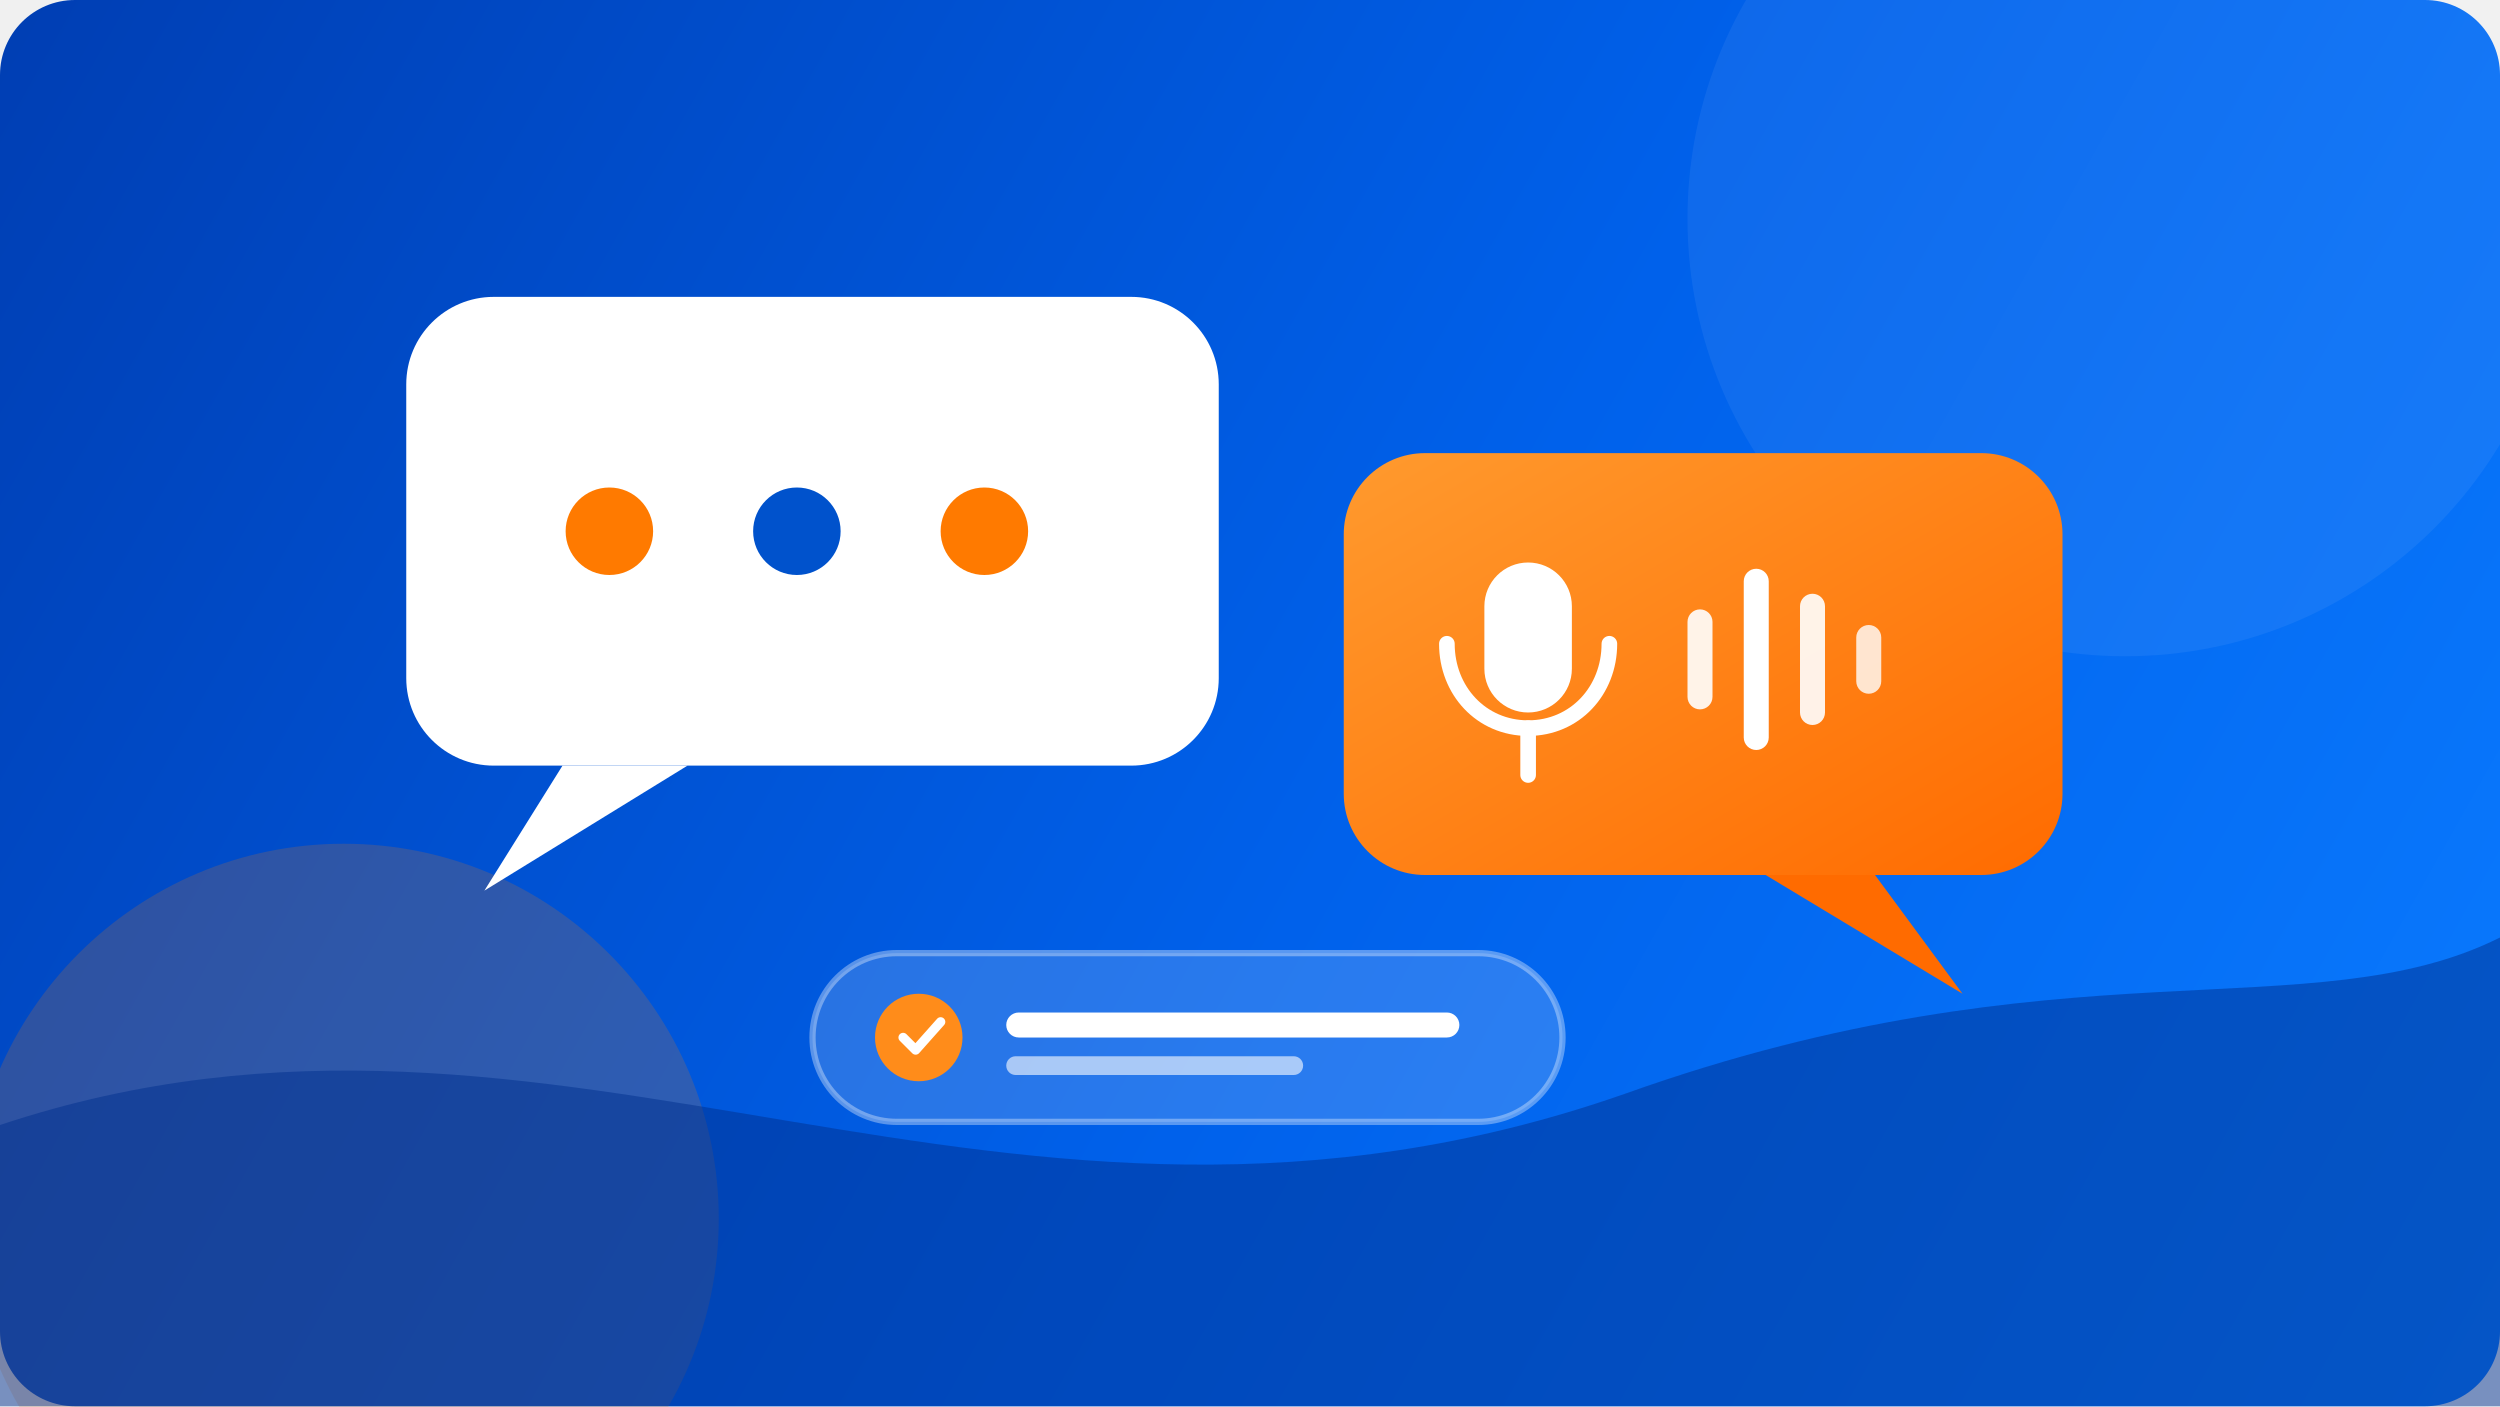
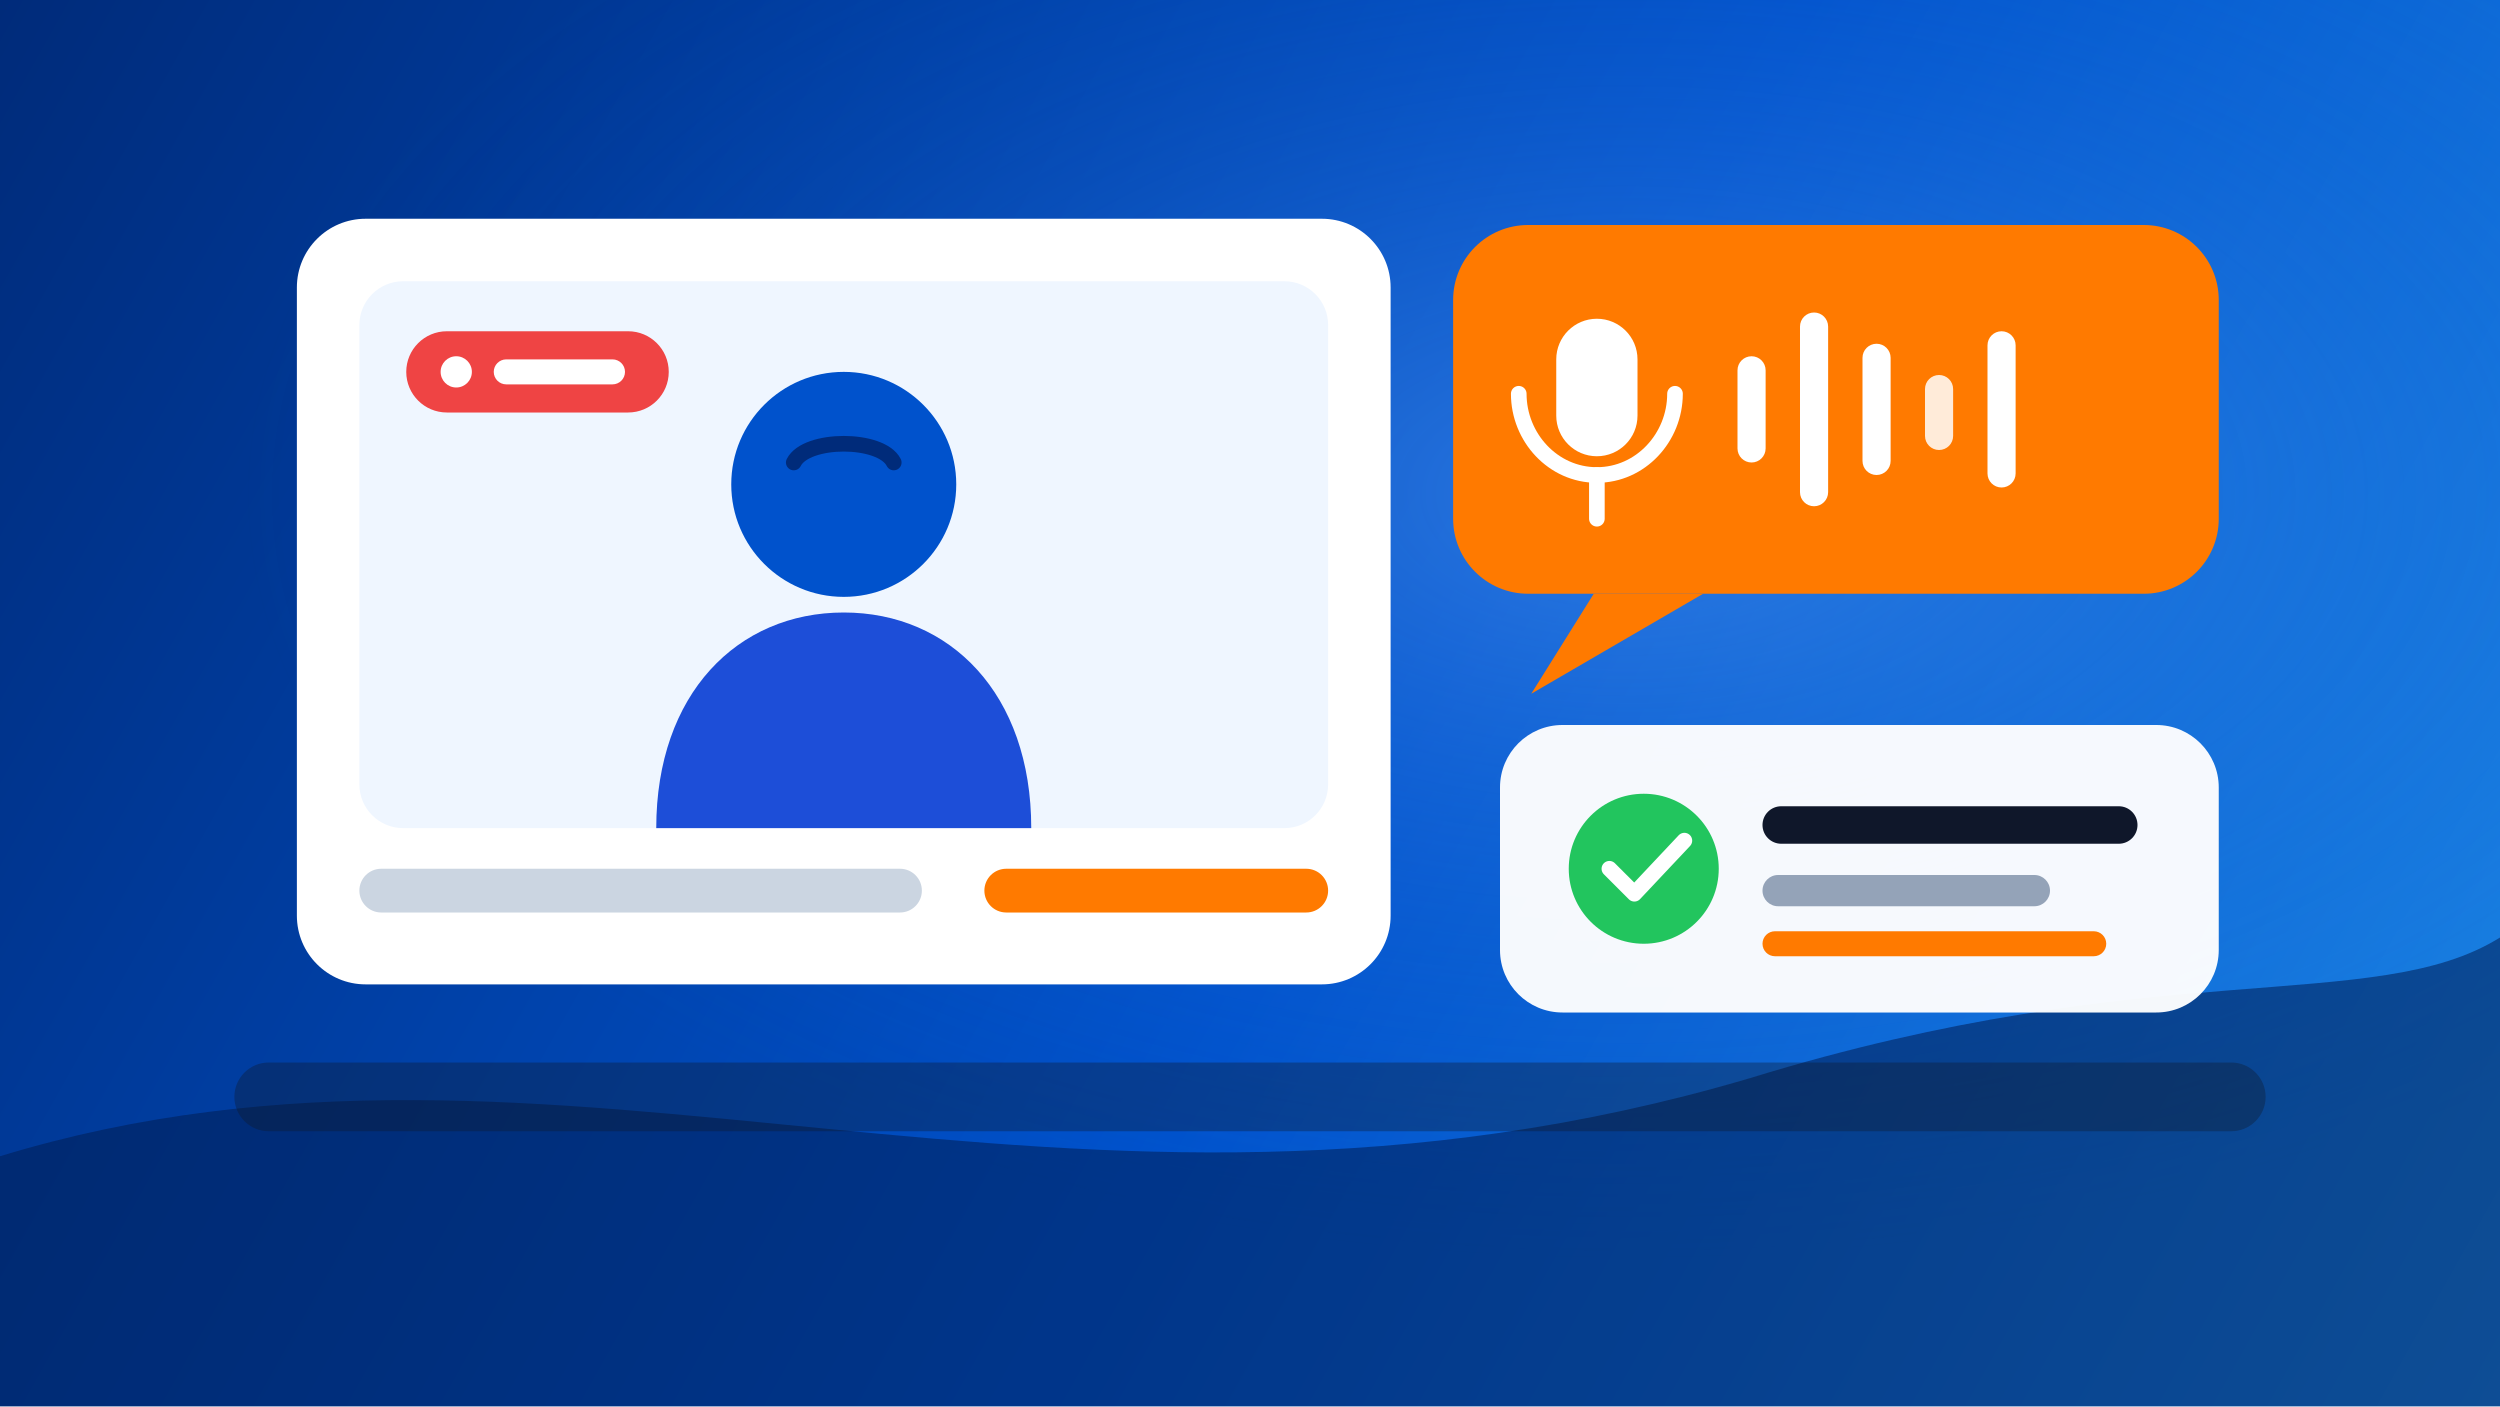
<svg xmlns="http://www.w3.org/2000/svg" viewBox="0 0 800 450" fill="none">
  <defs>
-     <linearGradient id="bg1" x1="0" y1="0" x2="800" y2="450" gradientUnits="userSpaceOnUse">
-       <stop offset="0%" stop-color="#003EB3" />
-       <stop offset="55%" stop-color="#0061EB" />
-       <stop offset="100%" stop-color="#0A7BFF" />
+     <linearGradient id="se-bg" x1="0" y1="0" x2="800" y2="450" gradientUnits="userSpaceOnUse">
+       <stop offset="0%" stop-color="#002B7A" />
+       <stop offset="55%" stop-color="#0052CC" />
+       <stop offset="100%" stop-color="#1E88E5" />
    </linearGradient>
-     <linearGradient id="or1" x1="0" y1="0" x2="1" y2="1">
-       <stop offset="0%" stop-color="#FF9A2E" />
-       <stop offset="100%" stop-color="#FF6B00" />
-     </linearGradient>
+     <radialGradient id="se-glow" cx="0.65" cy="0.35" r="0.55">
+       <stop offset="0%" stop-color="#60A5FA" stop-opacity="0.45" />
+       <stop offset="100%" stop-color="#0052CC" stop-opacity="0" />
+     </radialGradient>
  </defs>
-   <rect width="800" height="450" rx="24" fill="url(#bg1)" />
-   <circle cx="680" cy="70" r="140" fill="#FFFFFF" fill-opacity="0.06" />
-   <circle cx="110" cy="390" r="120" fill="#FF7A00" fill-opacity="0.18" />
-   <path d="M0 360C180 300 320 420 520 350C660 300 740 330 800 300V450H0V360Z" fill="#00308F" fill-opacity="0.5" />
-   <rect x="130" y="95" width="260" height="150" rx="28" fill="#FFFFFF" />
-   <path d="M180 245L155 285L220 245H180Z" fill="#FFFFFF" />
-   <circle cx="195" cy="170" r="14" fill="#FF7A00" />
-   <circle cx="255" cy="170" r="14" fill="#0052CC" />
-   <circle cx="315" cy="170" r="14" fill="#FF7A00" />
-   <rect x="430" y="145" width="230" height="135" rx="26" fill="url(#or1)" />
-   <path d="M600 280L628 318L565 280H600Z" fill="#FF6B00" />
-   <rect x="475" y="180" width="28" height="48" rx="14" fill="#FFFFFF" />
-   <path d="M463 206C463 221 474 233 489 233C504 233 515 221 515 206" stroke="#FFFFFF" stroke-width="5" stroke-linecap="round" />
-   <line x1="489" y1="233" x2="489" y2="248" stroke="#FFFFFF" stroke-width="5" stroke-linecap="round" />
-   <rect x="540" y="195" width="8" height="32" rx="4" fill="#FFFFFF" fill-opacity="0.9" />
-   <rect x="558" y="182" width="8" height="58" rx="4" fill="#FFFFFF" />
-   <rect x="576" y="190" width="8" height="42" rx="4" fill="#FFFFFF" fill-opacity="0.9" />
-   <rect x="594" y="200" width="8" height="22" rx="4" fill="#FFFFFF" fill-opacity="0.8" />
-   <rect x="260" y="305" width="240" height="54" rx="27" fill="#FFFFFF" fill-opacity="0.16" stroke="#FFFFFF" stroke-opacity="0.35" stroke-width="2" />
-   <circle cx="294" cy="332" r="14" fill="#FF8C1A" />
-   <path d="M289 332L293 336L301 327" stroke="#FFFFFF" stroke-width="3" stroke-linecap="round" stroke-linejoin="round" />
-   <rect x="322" y="324" width="145" height="8" rx="4" fill="#FFFFFF" />
-   <rect x="322" y="338" width="95" height="6" rx="3" fill="#FFFFFF" fill-opacity="0.6" />
+   <rect width="800" height="450" fill="url(#se-bg)" />
+   <rect width="800" height="450" fill="url(#se-glow)" />
+   <path d="M0 370C180 315 340 410 560 345C690 305 760 325 800 300V450H0V370Z" fill="#001D54" fill-opacity="0.55" />
+   <rect x="75" y="340" width="650" height="22" rx="11" fill="#0F172A" fill-opacity="0.35" />
+   <rect x="95" y="70" width="350" height="245" rx="22" fill="#FFFFFF" />
+   <rect x="115" y="90" width="310" height="175" rx="14" fill="#EFF6FF" />
+   <circle cx="270" cy="155" r="36" fill="#0052CC" />
+   <path d="M254 148C258 140 282 140 286 148" stroke="#002B7A" stroke-width="5" stroke-linecap="round" />
+   <path d="M210 265C210 222 236 196 270 196C304 196 330 222 330 265H210Z" fill="#1D4ED8" />
+   <rect x="130" y="106" width="84" height="26" rx="13" fill="#EF4444" />
+   <circle cx="146" cy="119" r="5" fill="#FFFFFF" />
+   <rect x="158" y="115" width="42" height="8" rx="4" fill="#FFFFFF" />
+   <rect x="115" y="278" width="180" height="14" rx="7" fill="#CBD5E1" />
+   <rect x="315" y="278" width="110" height="14" rx="7" fill="#FF7A00" />
+   <rect x="465" y="72" width="245" height="118" rx="24" fill="#FF7A00" />
+   <path d="M510 190L490 222L545 190H510Z" fill="#FF7A00" />
+   <rect x="498" y="102" width="26" height="44" rx="13" fill="#FFFFFF" />
+   <path d="M486 126C486 140 497 152 511 152C525 152 536 140 536 126" stroke="#FFFFFF" stroke-width="5" stroke-linecap="round" />
+   <line x1="511" y1="152" x2="511" y2="166" stroke="#FFFFFF" stroke-width="5" stroke-linecap="round" />
+   <rect x="556" y="114" width="9" height="34" rx="4.5" fill="#FFFFFF" />
+   <rect x="576" y="100" width="9" height="62" rx="4.5" fill="#FFFFFF" />
+   <rect x="596" y="110" width="9" height="42" rx="4.5" fill="#FFFFFF" />
+   <rect x="616" y="120" width="9" height="24" rx="4.5" fill="#FFFFFF" fill-opacity="0.85" />
+   <rect x="636" y="106" width="9" height="50" rx="4.5" fill="#FFFFFF" />
+   <rect x="480" y="232" width="230" height="92" rx="20" fill="#FFFFFF" fill-opacity="0.96" />
+   <circle cx="526" cy="278" r="24" fill="#22C55E" />
+   <path d="M515 278L523 286L539 269" stroke="#FFFFFF" stroke-width="5" stroke-linecap="round" stroke-linejoin="round" />
+   <rect x="564" y="258" width="120" height="12" rx="6" fill="#0F172A" />
+   <rect x="564" y="280" width="92" height="10" rx="5" fill="#94A3B8" />
+   <rect x="564" y="298" width="110" height="8" rx="4" fill="#FF7A00" />
</svg>
